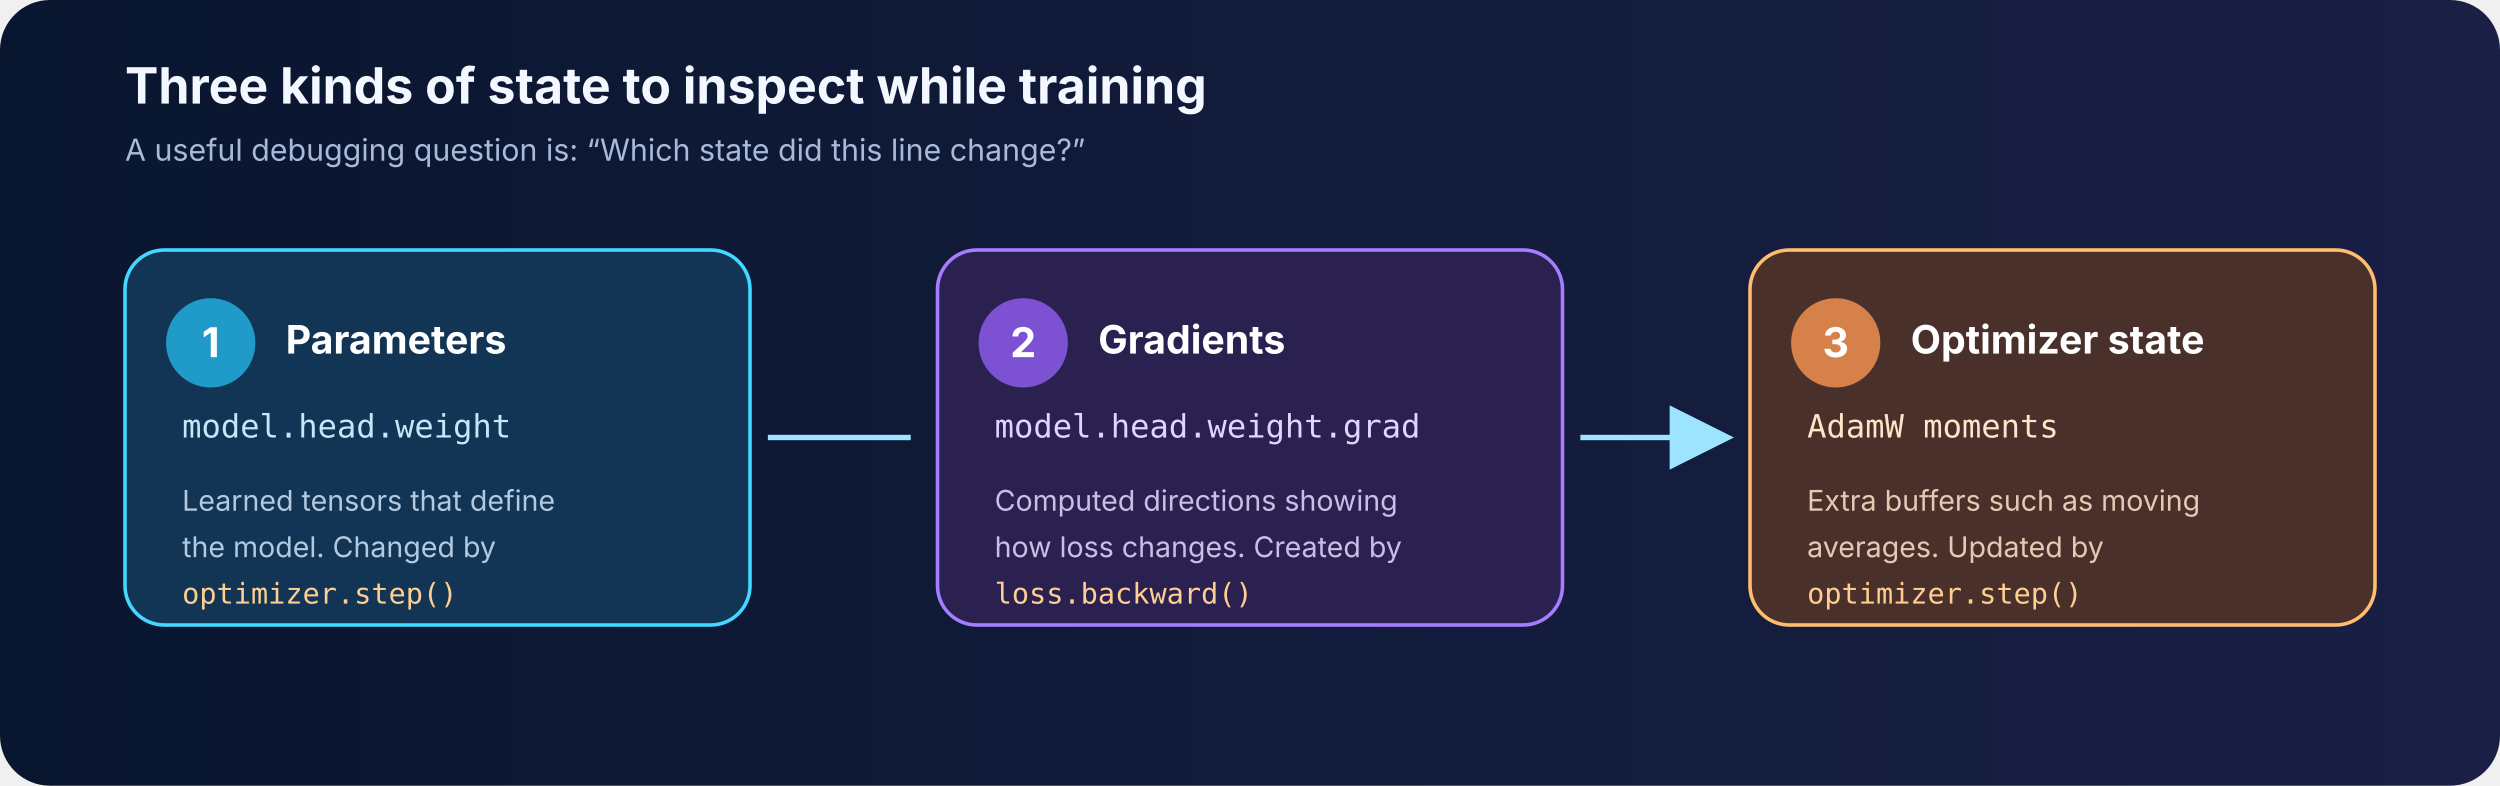
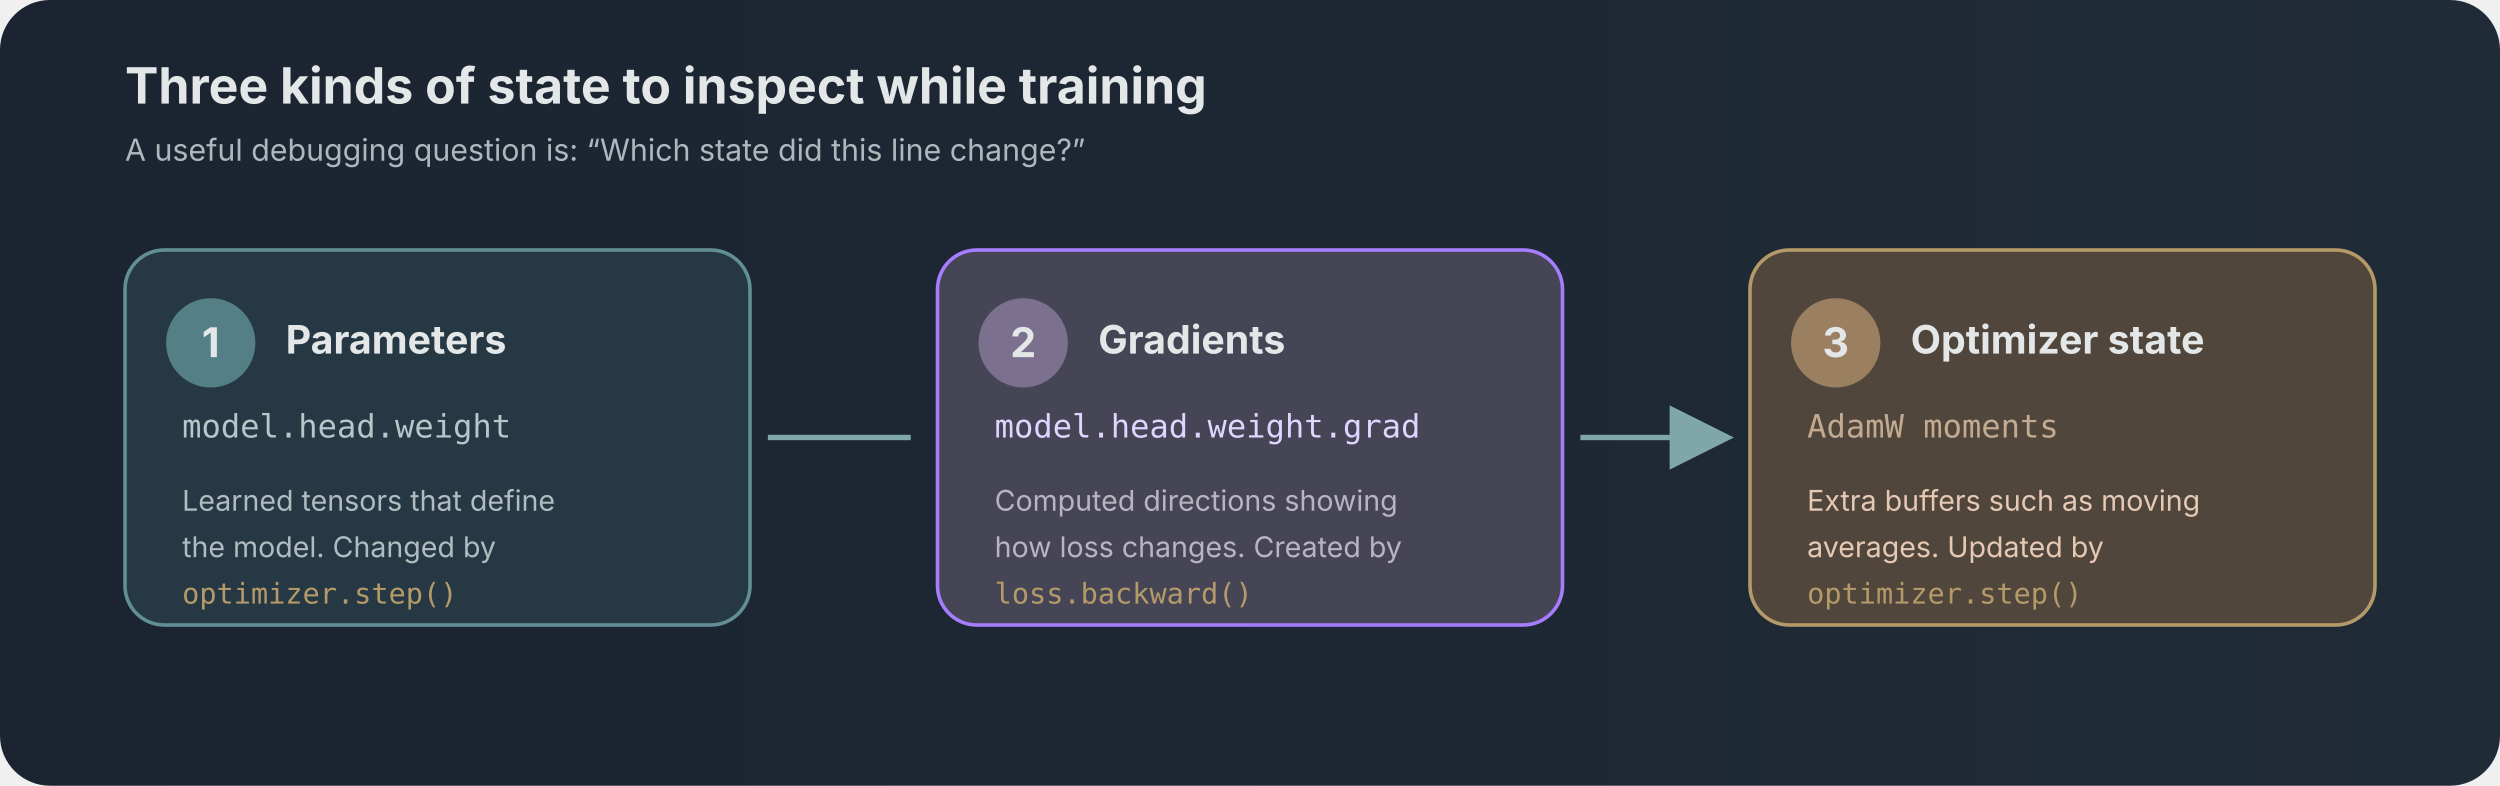
<svg xmlns="http://www.w3.org/2000/svg" width="1400" height="440" viewBox="0 0 1400 440" role="img" aria-labelledby="title desc">
  <defs>
    <linearGradient id="bg" x1="0" x2="1">
-       <stop stop-color="#09162f" />
-       <stop offset="1" stop-color="#1a2045" />
+       <stop stop-color="#1b2430" />
+       <stop offset="1" stop-color="#202b38" />
    </linearGradient>
    <marker id="arrow" markerWidth="12" markerHeight="12" refX="10" refY="6" orient="auto">
-       <path d="M0,0 L12,6 L0,12 z" fill="#9ce4ff" />
+       <path d="M0,0 L12,6 L0,12 z" fill="#7fa7a7" />
    </marker>
  </defs>
  <rect width="1400" height="440" rx="28" fill="url(#bg)" />
-   <text x="70" y="58" fill="#f3f7ff" font-family="Inter,Arial,sans-serif" font-size="28" font-weight="700">Three kinds of state to inspect while training</text>
-   <text x="70" y="90" fill="#a8b9d9" font-family="Inter,Arial,sans-serif" font-size="17">A useful debugging question is: “Which state did this line change?”</text>
+   <text x="70" y="58" fill="#e4e7e8" font-family="Inter,Arial,sans-serif" font-size="28" font-weight="700">Three kinds of state to inspect while training</text>
+   <text x="70" y="90" fill="#aeb8bc" font-family="Inter,Arial,sans-serif" font-size="17">A useful debugging question is: “Which state did this line change?”</text>
  <g font-family="Inter,Arial,sans-serif">
    <g transform="translate(70 140)">
-       <rect width="350" height="210" rx="22" fill="#123455" stroke="#42d8ff" stroke-width="2" />
-       <circle cx="48" cy="52" r="25" fill="#209bc9" />
-       <text x="48" y="60" fill="#fff" font-size="23" font-weight="700" text-anchor="middle">1</text>
-       <text x="90" y="58" fill="#fff" font-size="22" font-weight="700">Parameters</text>
-       <text x="32" y="105" fill="#c0eafa" font-family="ui-monospace,monospace" font-size="18">model.head.weight</text>
-       <text x="32" y="146" fill="#b2c9df" font-size="16">Learned tensors that define</text>
-       <text x="32" y="172" fill="#b2c9df" font-size="16">the model. Changed by</text>
-       <text x="32" y="198" fill="#ffcf91" font-family="ui-monospace,monospace" font-size="16">optimizer.step()</text>
+       <rect width="350" height="210" rx="22" fill="#263843" stroke="#628f96" stroke-width="2" />
+       <circle cx="48" cy="52" r="25" fill="#557f86" />
+       <text x="48" y="60" fill="#e4e7e8" font-size="23" font-weight="700" text-anchor="middle">1</text>
+       <text x="90" y="58" fill="#e4e7e8" font-size="22" font-weight="700">Parameters</text>
+       <text x="32" y="105" fill="#b8c5c9" font-family="ui-monospace,monospace" font-size="18">model.head.weight</text>
+       <text x="32" y="146" fill="#b0bcc0" font-size="16">Learned tensors that define</text>
+       <text x="32" y="172" fill="#b0bcc0" font-size="16">the model. Changed by</text>
+       <text x="32" y="198" fill="#b59a69" font-family="ui-monospace,monospace" font-size="16">optimizer.step()</text>
    </g>
    <g transform="translate(525 140)">
-       <rect width="350" height="210" rx="22" fill="#2b2151" stroke="#a67dff" stroke-width="2" />
-       <circle cx="48" cy="52" r="25" fill="#7d52d2" />
-       <text x="48" y="60" fill="#fff" font-size="23" font-weight="700" text-anchor="middle">2</text>
-       <text x="90" y="58" fill="#fff" font-size="22" font-weight="700">Gradients</text>
+       <rect width="350" height="210" rx="22" fill="#454555" stroke="#a67dff" stroke-width="2" />
+       <circle cx="48" cy="52" r="25" fill="#7b718f" />
+       <text x="48" y="60" fill="#e4e7e8" font-size="23" font-weight="700" text-anchor="middle">2</text>
+       <text x="90" y="58" fill="#e4e7e8" font-size="22" font-weight="700">Gradients</text>
      <text x="32" y="105" fill="#e0d5ff" font-family="ui-monospace,monospace" font-size="18">model.head.weight.grad</text>
-       <text x="32" y="146" fill="#cbbde7" font-size="16">Computed directions showing</text>
-       <text x="32" y="172" fill="#cbbde7" font-size="16">how loss changes. Created by</text>
-       <text x="32" y="198" fill="#ffcf91" font-family="ui-monospace,monospace" font-size="16">loss.backward()</text>
+       <text x="32" y="146" fill="#b9b5c0" font-size="16">Computed directions showing</text>
+       <text x="32" y="172" fill="#b9b5c0" font-size="16">how loss changes. Created by</text>
+       <text x="32" y="198" fill="#b59a69" font-family="ui-monospace,monospace" font-size="16">loss.backward()</text>
    </g>
    <g transform="translate(980 140)">
-       <rect width="350" height="210" rx="22" fill="#4a302b" stroke="#ffbd70" stroke-width="2" />
-       <circle cx="48" cy="52" r="25" fill="#d6804a" />
-       <text x="48" y="60" fill="#fff" font-size="23" font-weight="700" text-anchor="middle">3</text>
-       <text x="90" y="58" fill="#fff" font-size="22" font-weight="700">Optimizer state</text>
-       <text x="32" y="105" fill="#ffe4c9" font-family="ui-monospace,monospace" font-size="18">AdamW moments</text>
+       <rect width="350" height="210" rx="22" fill="#51463b" stroke="#b59a69" stroke-width="2" />
+       <circle cx="48" cy="52" r="25" fill="#9a8061" />
+       <text x="48" y="60" fill="#e4e7e8" font-size="23" font-weight="700" text-anchor="middle">3</text>
+       <text x="90" y="58" fill="#e4e7e8" font-size="22" font-weight="700">Optimizer state</text>
+       <text x="32" y="105" fill="#c2ab91" font-family="ui-monospace,monospace" font-size="18">AdamW moments</text>
      <text x="32" y="146" fill="#e6c9b5" font-size="16">Extra buffers such as moving</text>
      <text x="32" y="172" fill="#e6c9b5" font-size="16">averages. Updated by</text>
-       <text x="32" y="198" fill="#ffcf91" font-family="ui-monospace,monospace" font-size="16">optimizer.step()</text>
+       <text x="32" y="198" fill="#b59a69" font-family="ui-monospace,monospace" font-size="16">optimizer.step()</text>
    </g>
  </g>
-   <path d="M430 245 H510 M885 245 H965" stroke="#9ce4ff" stroke-width="3" marker-end="url(#arrow)" />
+   <path d="M430 245 H510 M885 245 H965" stroke="#7fa7a7" stroke-width="3" marker-end="url(#arrow)" />
</svg>
